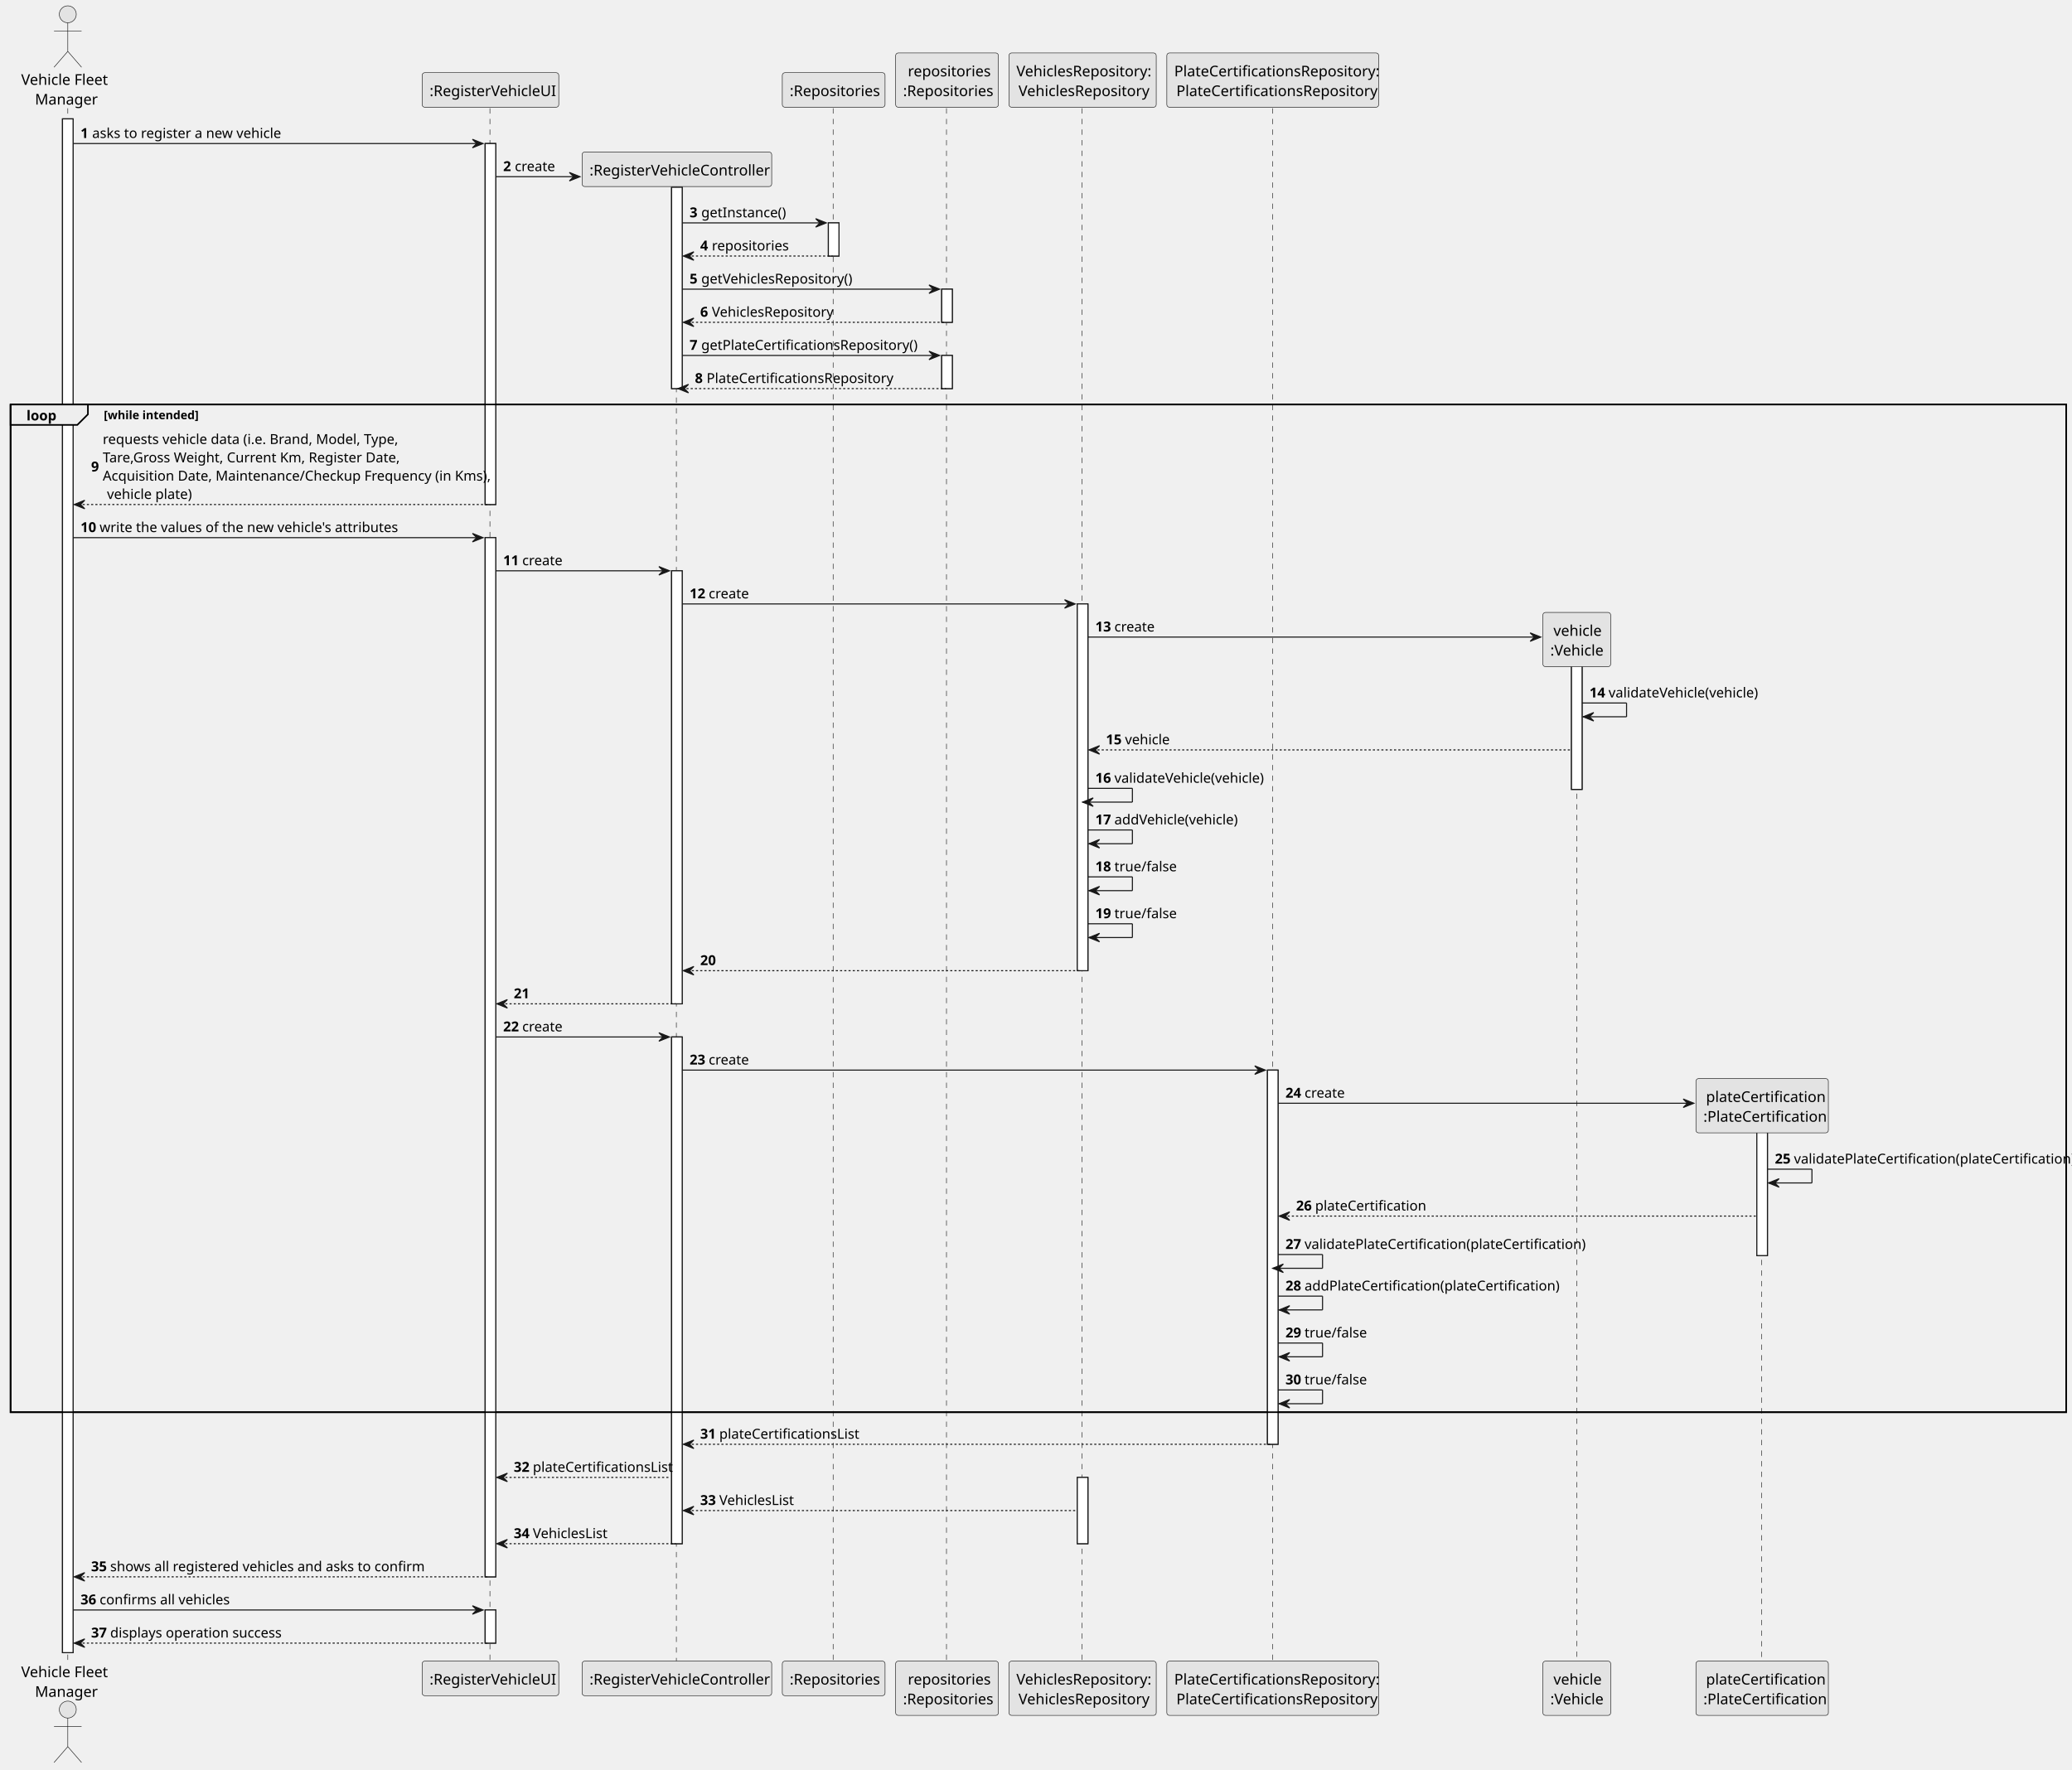
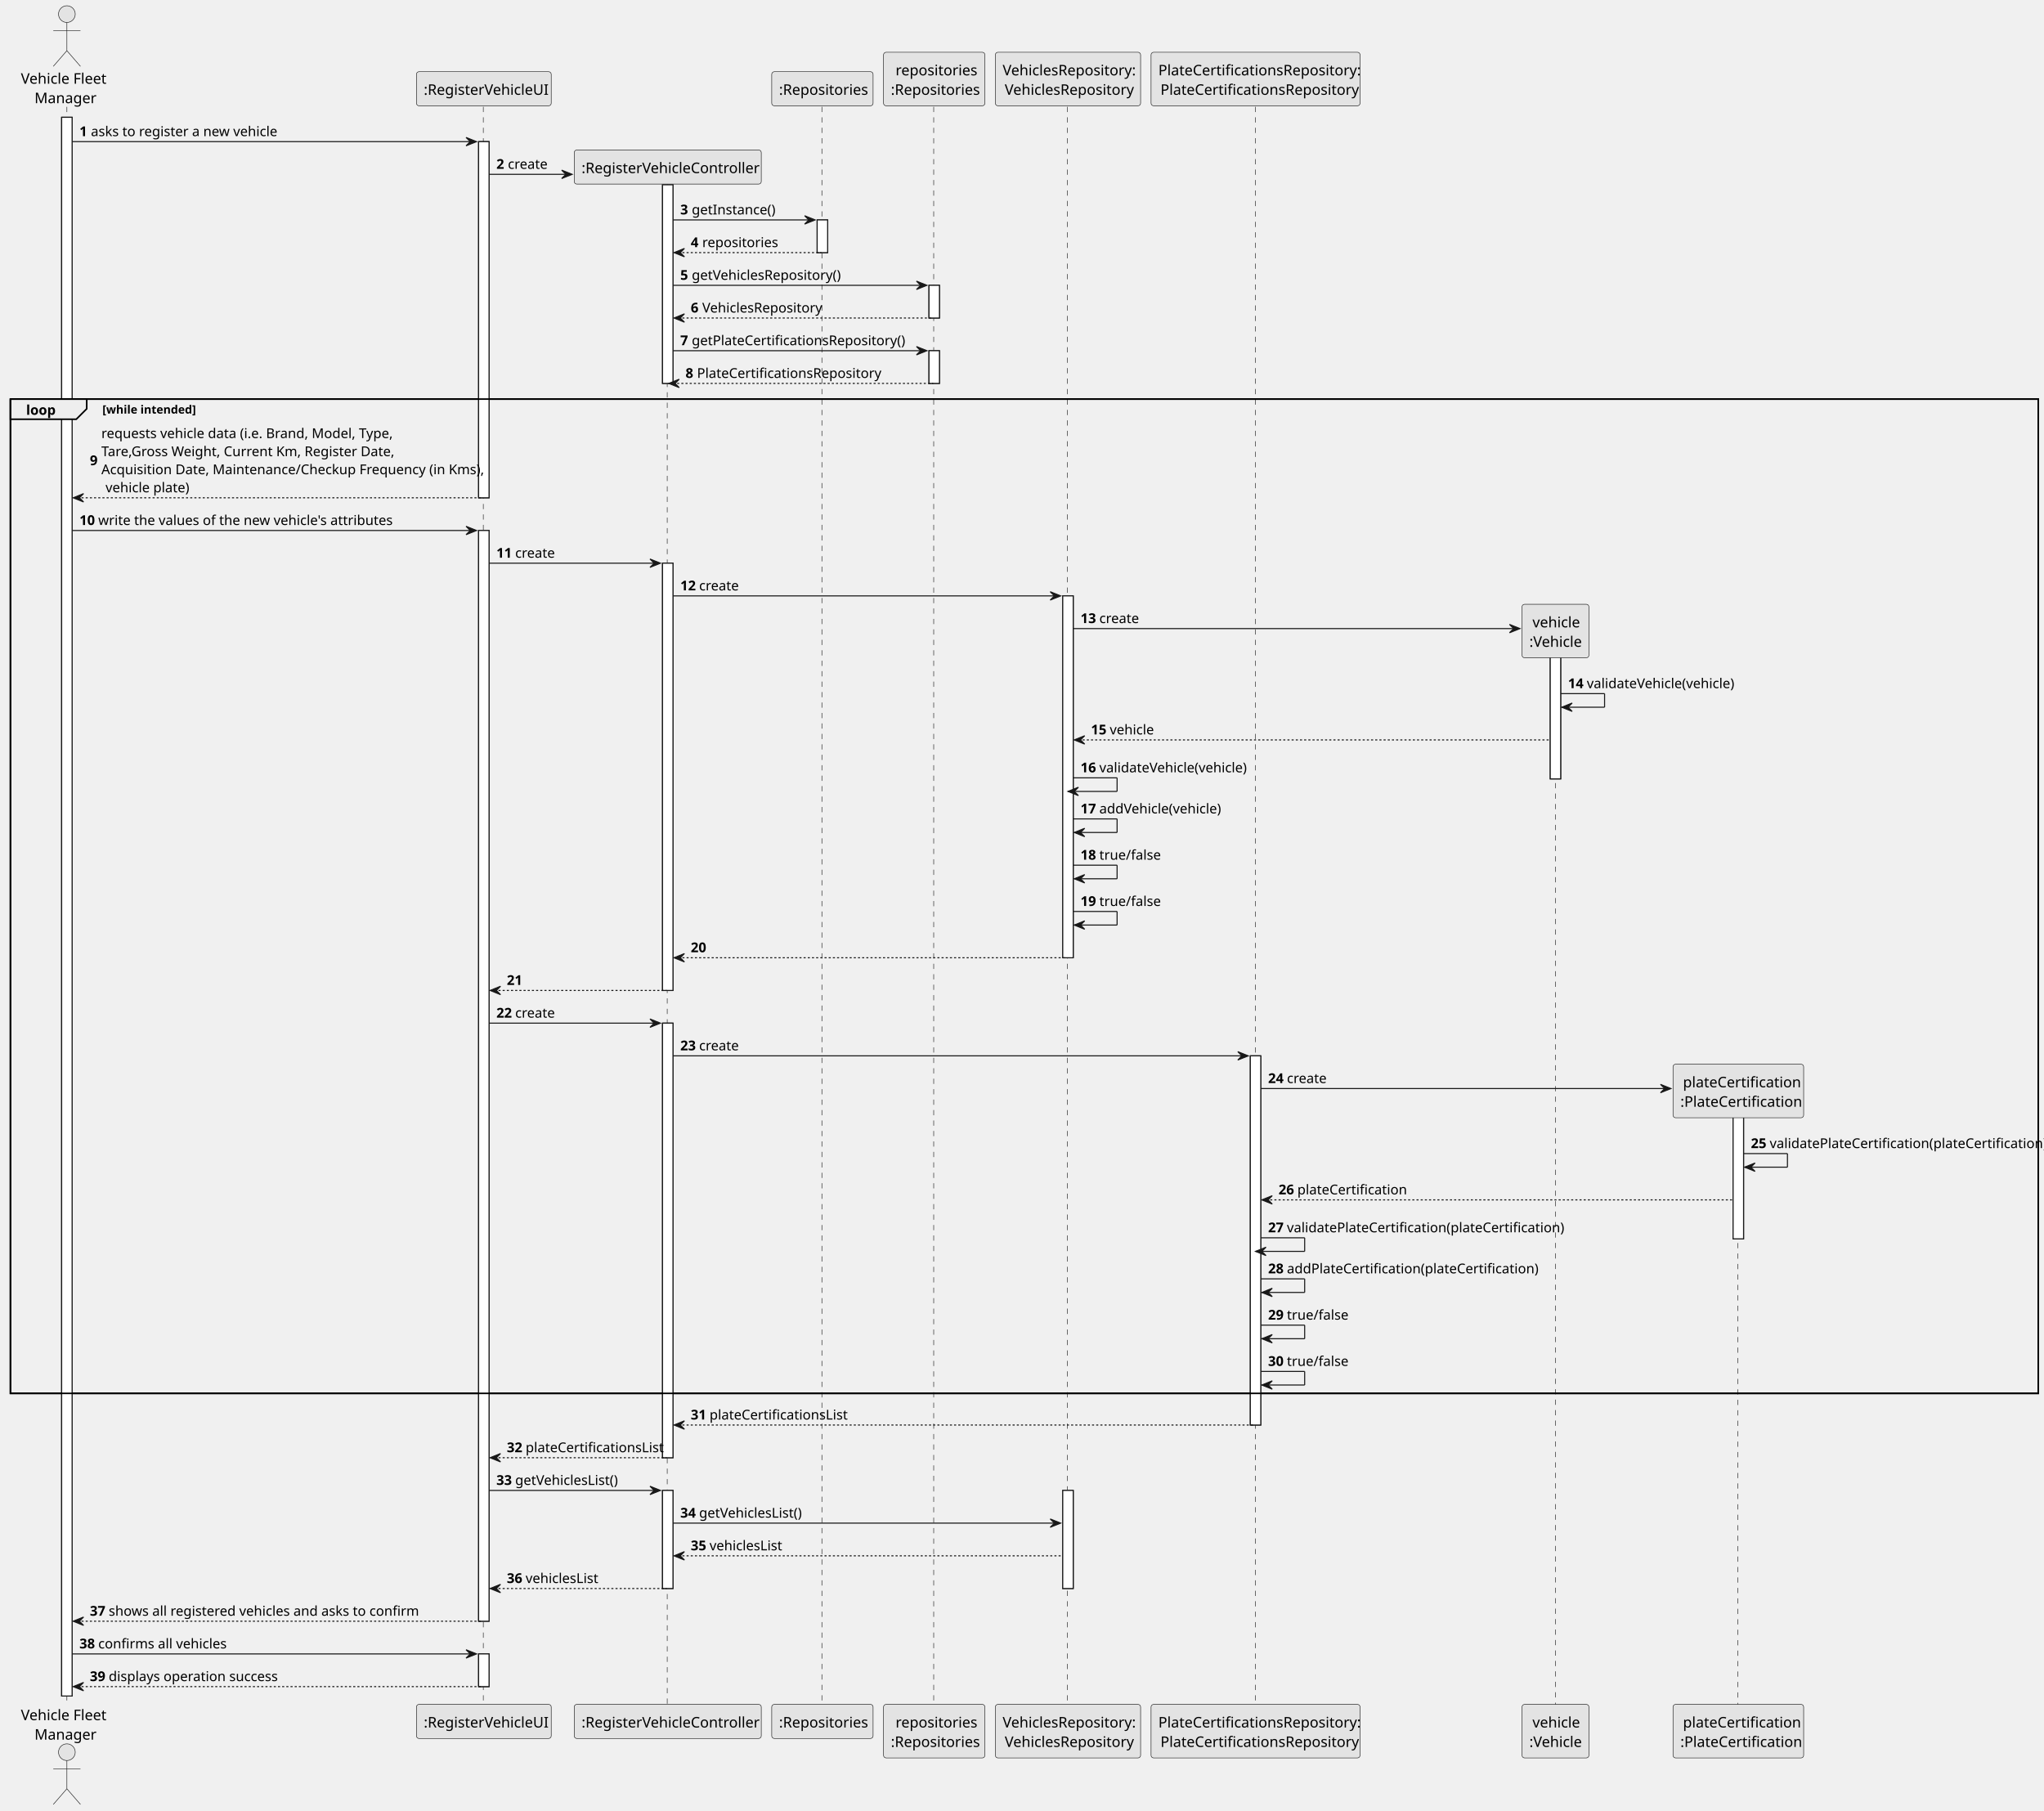
- <svg xmlns="http://www.w3.org/2000/svg" contentStyleType="text/css" height="1671px" preserveAspectRatio="none" style="width:1956px;height:1671px;background:#FFFFFF;" version="1.1" viewBox="0 0 1956 1671" width="1956px" zoomAndPan="magnify">
+ <svg xmlns="http://www.w3.org/2000/svg" contentStyleType="text/css" height="1733px" preserveAspectRatio="none" style="width:1956px;height:1733px;background:#FFFFFF;" version="1.1" viewBox="0 0 1956 1733" width="1956px" zoomAndPan="magnify">
  <defs />
  <g>
-     <rect fill="#FFFFFF" height="1448.164" style="stroke:#181818;stroke-width:1.0;" width="10" x="59" y="112.242" />
+     <rect fill="#FFFFFF" height="1510.746" style="stroke:#181818;stroke-width:1.0;" width="10" x="59" y="112.242" />
    <rect fill="#FFFFFF" height="340.822" style="stroke:#181818;stroke-width:1.0;" width="10" x="458" y="135.533" />
-     <rect fill="#FFFFFF" height="981.178" style="stroke:#181818;stroke-width:1.0;" width="10" x="458" y="507.647" />
-     <rect fill="#FFFFFF" height="31.291" style="stroke:#181818;stroke-width:1.0;" width="10" x="458" y="1520.115" />
+     <rect fill="#FFFFFF" height="1043.76" style="stroke:#181818;stroke-width:1.0;" width="10" x="458" y="507.647" />
+     <rect fill="#FFFFFF" height="31.291" style="stroke:#181818;stroke-width:1.0;" width="10" x="458" y="1582.697" />
    <rect fill="#FFFFFF" height="190.076" style="stroke:#181818;stroke-width:1.0;" width="10" x="634" y="176.824" />
    <rect fill="#FFFFFF" height="408.861" style="stroke:#181818;stroke-width:1.0;" width="10" x="634" y="538.938" />
-     <rect fill="#FFFFFF" height="478.443" style="stroke:#181818;stroke-width:1.0;" width="10" x="634" y="979.09" />
+     <rect fill="#FFFFFF" height="415.861" style="stroke:#181818;stroke-width:1.0;" width="10" x="634" y="979.09" />
+     <rect fill="#FFFFFF" height="93.873" style="stroke:#181818;stroke-width:1.0;" width="10" x="634" y="1426.242" />
    <rect fill="#FFFFFF" height="31.291" style="stroke:#181818;stroke-width:1.0;" width="10" x="782" y="210.445" />
    <rect fill="#FFFFFF" height="31.291" style="stroke:#181818;stroke-width:1.0;" width="10" x="889" y="273.027" />
    <rect fill="#FFFFFF" height="31.291" style="stroke:#181818;stroke-width:1.0;" width="10" x="889" y="335.609" />
    <rect fill="#FFFFFF" height="346.279" style="stroke:#181818;stroke-width:1.0;" width="10" x="1017" y="570.229" />
-     <rect fill="#FFFFFF" height="62.582" style="stroke:#181818;stroke-width:1.0;" width="10" x="1017" y="1394.951" />
+     <rect fill="#FFFFFF" height="93.873" style="stroke:#181818;stroke-width:1.0;" width="10" x="1017" y="1426.242" />
    <rect fill="#FFFFFF" height="353.279" style="stroke:#181818;stroke-width:1.0;" width="10" x="1196.5" y="1010.381" />
    <rect fill="#FFFFFF" height="133.824" style="stroke:#181818;stroke-width:1.0;" width="10" x="1483.5" y="611.519" />
    <rect fill="#FFFFFF" height="133.824" style="stroke:#181818;stroke-width:1.0;" width="10" x="1658.5" y="1051.672" />
    <rect fill="none" height="951.469" style="stroke:#000000;stroke-width:1.5;" width="1940.5" x="10" y="381.9" />
-     <line style="stroke:#181818;stroke-width:0.5;stroke-dasharray:5.0,5.0;" x1="64" x2="64" y1="102.242" y2="1569.406" />
-     <line style="stroke:#181818;stroke-width:0.5;stroke-dasharray:5.0,5.0;" x1="462.5" x2="462.5" y1="102.242" y2="1569.406" />
-     <line style="stroke:#181818;stroke-width:0.5;stroke-dasharray:5.0,5.0;" x1="638.5" x2="638.5" y1="175.344" y2="1569.406" />
-     <line style="stroke:#181818;stroke-width:0.5;stroke-dasharray:5.0,5.0;" x1="786.5" x2="786.5" y1="102.242" y2="1569.406" />
-     <line style="stroke:#181818;stroke-width:0.5;stroke-dasharray:5.0,5.0;" x1="893.5" x2="893.5" y1="102.242" y2="1569.406" />
-     <line style="stroke:#181818;stroke-width:0.5;stroke-dasharray:5.0,5.0;" x1="1021.5" x2="1021.5" y1="102.242" y2="1569.406" />
-     <line style="stroke:#181818;stroke-width:0.5;stroke-dasharray:5.0,5.0;" x1="1201.5" x2="1201.5" y1="102.242" y2="1569.406" />
-     <line style="stroke:#181818;stroke-width:0.5;stroke-dasharray:5.0,5.0;" x1="1488.5" x2="1488.5" y1="619.35" y2="1569.406" />
-     <line style="stroke:#181818;stroke-width:0.5;stroke-dasharray:5.0,5.0;" x1="1663" x2="1663" y1="1059.502" y2="1569.406" />
+     <line style="stroke:#181818;stroke-width:0.5;stroke-dasharray:5.0,5.0;" x1="64" x2="64" y1="102.242" y2="1631.988" />
+     <line style="stroke:#181818;stroke-width:0.5;stroke-dasharray:5.0,5.0;" x1="462.5" x2="462.5" y1="102.242" y2="1631.988" />
+     <line style="stroke:#181818;stroke-width:0.5;stroke-dasharray:5.0,5.0;" x1="638.5" x2="638.5" y1="175.344" y2="1631.988" />
+     <line style="stroke:#181818;stroke-width:0.5;stroke-dasharray:5.0,5.0;" x1="786.5" x2="786.5" y1="102.242" y2="1631.988" />
+     <line style="stroke:#181818;stroke-width:0.5;stroke-dasharray:5.0,5.0;" x1="893.5" x2="893.5" y1="102.242" y2="1631.988" />
+     <line style="stroke:#181818;stroke-width:0.5;stroke-dasharray:5.0,5.0;" x1="1021.5" x2="1021.5" y1="102.242" y2="1631.988" />
+     <line style="stroke:#181818;stroke-width:0.5;stroke-dasharray:5.0,5.0;" x1="1201.5" x2="1201.5" y1="102.242" y2="1631.988" />
+     <line style="stroke:#181818;stroke-width:0.5;stroke-dasharray:5.0,5.0;" x1="1488.5" x2="1488.5" y1="619.35" y2="1631.988" />
+     <line style="stroke:#181818;stroke-width:0.5;stroke-dasharray:5.0,5.0;" x1="1663" x2="1663" y1="1059.502" y2="1631.988" />
    <text fill="#000000" font-family="sans-serif" font-size="14" lengthAdjust="spacing" textLength="82" x="20" y="80.107">Vehicle Fleet</text>
    <text fill="#000000" font-family="sans-serif" font-size="14" lengthAdjust="spacing" textLength="56" x="33" y="98.728">Manager</text>
    <ellipse cx="64" cy="13.5" fill="#E3E3E3" rx="8" ry="8" style="stroke:#181818;stroke-width:0.5;" />
    <path d="M64,21.5 L64,48.5 M51,29.5 L77,29.5 M64,48.5 L51,63.5 M64,48.5 L77,63.5 " fill="none" style="stroke:#181818;stroke-width:0.5;" />
-     <text fill="#000000" font-family="sans-serif" font-size="14" lengthAdjust="spacing" textLength="82" x="20" y="1583.514">Vehicle Fleet</text>
-     <text fill="#000000" font-family="sans-serif" font-size="14" lengthAdjust="spacing" textLength="56" x="33" y="1602.135">Manager</text>
-     <ellipse cx="64" cy="1614.148" fill="#E3E3E3" rx="8" ry="8" style="stroke:#181818;stroke-width:0.5;" />
-     <path d="M64,1622.148 L64,1649.148 M51,1630.148 L77,1630.148 M64,1649.148 L51,1664.148 M64,1649.148 L77,1664.148 " fill="none" style="stroke:#181818;stroke-width:0.5;" />
+     <text fill="#000000" font-family="sans-serif" font-size="14" lengthAdjust="spacing" textLength="82" x="20" y="1646.096">Vehicle Fleet</text>
+     <text fill="#000000" font-family="sans-serif" font-size="14" lengthAdjust="spacing" textLength="56" x="33" y="1664.717">Manager</text>
+     <ellipse cx="64" cy="1676.73" fill="#E3E3E3" rx="8" ry="8" style="stroke:#181818;stroke-width:0.5;" />
+     <path d="M64,1684.73 L64,1711.73 M51,1692.73 L77,1692.73 M64,1711.73 L51,1726.73 M64,1711.73 L77,1726.73 " fill="none" style="stroke:#181818;stroke-width:0.5;" />
    <rect fill="#E3E3E3" height="32.621" rx="2.5" ry="2.5" style="stroke:#181818;stroke-width:0.5;" width="129" x="398.5" y="68.621" />
    <text fill="#000000" font-family="sans-serif" font-size="14" lengthAdjust="spacing" textLength="115" x="405.5" y="90.728">:RegisterVehicleUI</text>
-     <rect fill="#E3E3E3" height="32.621" rx="2.5" ry="2.5" style="stroke:#181818;stroke-width:0.5;" width="129" x="398.5" y="1568.406" />
-     <text fill="#000000" font-family="sans-serif" font-size="14" lengthAdjust="spacing" textLength="115" x="405.5" y="1590.514">:RegisterVehicleUI</text>
-     <rect fill="#E3E3E3" height="32.621" rx="2.5" ry="2.5" style="stroke:#181818;stroke-width:0.5;" width="179" x="549.5" y="1568.406" />
-     <text fill="#000000" font-family="sans-serif" font-size="14" lengthAdjust="spacing" textLength="165" x="556.5" y="1590.514">:RegisterVehicleController</text>
+     <rect fill="#E3E3E3" height="32.621" rx="2.5" ry="2.5" style="stroke:#181818;stroke-width:0.5;" width="129" x="398.5" y="1630.988" />
+     <text fill="#000000" font-family="sans-serif" font-size="14" lengthAdjust="spacing" textLength="115" x="405.5" y="1653.096">:RegisterVehicleUI</text>
+     <rect fill="#E3E3E3" height="32.621" rx="2.5" ry="2.5" style="stroke:#181818;stroke-width:0.5;" width="179" x="549.5" y="1630.988" />
+     <text fill="#000000" font-family="sans-serif" font-size="14" lengthAdjust="spacing" textLength="165" x="556.5" y="1653.096">:RegisterVehicleController</text>
    <rect fill="#E3E3E3" height="32.621" rx="2.5" ry="2.5" style="stroke:#181818;stroke-width:0.5;" width="97" x="738.5" y="68.621" />
    <text fill="#000000" font-family="sans-serif" font-size="14" lengthAdjust="spacing" textLength="83" x="745.5" y="90.728">:Repositories</text>
-     <rect fill="#E3E3E3" height="32.621" rx="2.5" ry="2.5" style="stroke:#181818;stroke-width:0.5;" width="97" x="738.5" y="1568.406" />
-     <text fill="#000000" font-family="sans-serif" font-size="14" lengthAdjust="spacing" textLength="83" x="745.5" y="1590.514">:Repositories</text>
+     <rect fill="#E3E3E3" height="32.621" rx="2.5" ry="2.5" style="stroke:#181818;stroke-width:0.5;" width="97" x="738.5" y="1630.988" />
+     <text fill="#000000" font-family="sans-serif" font-size="14" lengthAdjust="spacing" textLength="83" x="745.5" y="1653.096">:Repositories</text>
    <rect fill="#E3E3E3" height="51.242" rx="2.5" ry="2.5" style="stroke:#181818;stroke-width:0.5;" width="97" x="845.5" y="50" />
    <text fill="#000000" font-family="sans-serif" font-size="14" lengthAdjust="spacing" textLength="74" x="857" y="72.107">repositories</text>
    <text fill="#000000" font-family="sans-serif" font-size="14" lengthAdjust="spacing" textLength="83" x="852.5" y="90.728">:Repositories</text>
-     <rect fill="#E3E3E3" height="51.242" rx="2.5" ry="2.5" style="stroke:#181818;stroke-width:0.5;" width="97" x="845.5" y="1568.406" />
-     <text fill="#000000" font-family="sans-serif" font-size="14" lengthAdjust="spacing" textLength="74" x="857" y="1590.514">repositories</text>
-     <text fill="#000000" font-family="sans-serif" font-size="14" lengthAdjust="spacing" textLength="83" x="852.5" y="1609.135">:Repositories</text>
+     <rect fill="#E3E3E3" height="51.242" rx="2.5" ry="2.5" style="stroke:#181818;stroke-width:0.5;" width="97" x="845.5" y="1630.988" />
+     <text fill="#000000" font-family="sans-serif" font-size="14" lengthAdjust="spacing" textLength="74" x="857" y="1653.096">repositories</text>
+     <text fill="#000000" font-family="sans-serif" font-size="14" lengthAdjust="spacing" textLength="83" x="852.5" y="1671.717">:Repositories</text>
    <rect fill="#E3E3E3" height="51.242" rx="2.5" ry="2.5" style="stroke:#181818;stroke-width:0.5;" width="139" x="952.5" y="50" />
    <text fill="#000000" font-family="sans-serif" font-size="14" lengthAdjust="spacing" textLength="125" x="959.5" y="72.107">VehiclesRepository:</text>
    <text fill="#000000" font-family="sans-serif" font-size="14" lengthAdjust="spacing" textLength="121" x="961.5" y="90.728">VehiclesRepository</text>
-     <rect fill="#E3E3E3" height="51.242" rx="2.5" ry="2.5" style="stroke:#181818;stroke-width:0.5;" width="139" x="952.5" y="1568.406" />
-     <text fill="#000000" font-family="sans-serif" font-size="14" lengthAdjust="spacing" textLength="125" x="959.5" y="1590.514">VehiclesRepository:</text>
-     <text fill="#000000" font-family="sans-serif" font-size="14" lengthAdjust="spacing" textLength="121" x="961.5" y="1609.135">VehiclesRepository</text>
+     <rect fill="#E3E3E3" height="51.242" rx="2.5" ry="2.5" style="stroke:#181818;stroke-width:0.5;" width="139" x="952.5" y="1630.988" />
+     <text fill="#000000" font-family="sans-serif" font-size="14" lengthAdjust="spacing" textLength="125" x="959.5" y="1653.096">VehiclesRepository:</text>
+     <text fill="#000000" font-family="sans-serif" font-size="14" lengthAdjust="spacing" textLength="121" x="961.5" y="1671.717">VehiclesRepository</text>
    <rect fill="#E3E3E3" height="51.242" rx="2.5" ry="2.5" style="stroke:#181818;stroke-width:0.5;" width="200" x="1101.5" y="50" />
    <text fill="#000000" font-family="sans-serif" font-size="14" lengthAdjust="spacing" textLength="186" x="1108.5" y="72.107">PlateCertificationsRepository:</text>
    <text fill="#000000" font-family="sans-serif" font-size="14" lengthAdjust="spacing" textLength="182" x="1110.5" y="90.728">PlateCertificationsRepository</text>
-     <rect fill="#E3E3E3" height="51.242" rx="2.5" ry="2.5" style="stroke:#181818;stroke-width:0.5;" width="200" x="1101.5" y="1568.406" />
-     <text fill="#000000" font-family="sans-serif" font-size="14" lengthAdjust="spacing" textLength="186" x="1108.5" y="1590.514">PlateCertificationsRepository:</text>
-     <text fill="#000000" font-family="sans-serif" font-size="14" lengthAdjust="spacing" textLength="182" x="1110.5" y="1609.135">PlateCertificationsRepository</text>
-     <rect fill="#E3E3E3" height="51.242" rx="2.5" ry="2.5" style="stroke:#181818;stroke-width:0.5;" width="64" x="1456.5" y="1568.406" />
-     <text fill="#000000" font-family="sans-serif" font-size="14" lengthAdjust="spacing" textLength="44" x="1466.5" y="1590.514">vehicle</text>
-     <text fill="#000000" font-family="sans-serif" font-size="14" lengthAdjust="spacing" textLength="50" x="1463.5" y="1609.135">:Vehicle</text>
-     <rect fill="#E3E3E3" height="51.242" rx="2.5" ry="2.5" style="stroke:#181818;stroke-width:0.5;" width="125" x="1601" y="1568.406" />
-     <text fill="#000000" font-family="sans-serif" font-size="14" lengthAdjust="spacing" textLength="106" x="1610.5" y="1590.514">plateCertification</text>
-     <text fill="#000000" font-family="sans-serif" font-size="14" lengthAdjust="spacing" textLength="111" x="1608" y="1609.135">:PlateCertification</text>
-     <rect fill="#FFFFFF" height="1448.164" style="stroke:#181818;stroke-width:1.0;" width="10" x="59" y="112.242" />
+     <rect fill="#E3E3E3" height="51.242" rx="2.5" ry="2.5" style="stroke:#181818;stroke-width:0.5;" width="200" x="1101.5" y="1630.988" />
+     <text fill="#000000" font-family="sans-serif" font-size="14" lengthAdjust="spacing" textLength="186" x="1108.5" y="1653.096">PlateCertificationsRepository:</text>
+     <text fill="#000000" font-family="sans-serif" font-size="14" lengthAdjust="spacing" textLength="182" x="1110.5" y="1671.717">PlateCertificationsRepository</text>
+     <rect fill="#E3E3E3" height="51.242" rx="2.5" ry="2.5" style="stroke:#181818;stroke-width:0.5;" width="64" x="1456.5" y="1630.988" />
+     <text fill="#000000" font-family="sans-serif" font-size="14" lengthAdjust="spacing" textLength="44" x="1466.5" y="1653.096">vehicle</text>
+     <text fill="#000000" font-family="sans-serif" font-size="14" lengthAdjust="spacing" textLength="50" x="1463.5" y="1671.717">:Vehicle</text>
+     <rect fill="#E3E3E3" height="51.242" rx="2.5" ry="2.5" style="stroke:#181818;stroke-width:0.5;" width="125" x="1601" y="1630.988" />
+     <text fill="#000000" font-family="sans-serif" font-size="14" lengthAdjust="spacing" textLength="106" x="1610.5" y="1653.096">plateCertification</text>
+     <text fill="#000000" font-family="sans-serif" font-size="14" lengthAdjust="spacing" textLength="111" x="1608" y="1671.717">:PlateCertification</text>
+     <rect fill="#FFFFFF" height="1510.746" style="stroke:#181818;stroke-width:1.0;" width="10" x="59" y="112.242" />
    <rect fill="#FFFFFF" height="340.822" style="stroke:#181818;stroke-width:1.0;" width="10" x="458" y="135.533" />
-     <rect fill="#FFFFFF" height="981.178" style="stroke:#181818;stroke-width:1.0;" width="10" x="458" y="507.647" />
-     <rect fill="#FFFFFF" height="31.291" style="stroke:#181818;stroke-width:1.0;" width="10" x="458" y="1520.115" />
+     <rect fill="#FFFFFF" height="1043.76" style="stroke:#181818;stroke-width:1.0;" width="10" x="458" y="507.647" />
+     <rect fill="#FFFFFF" height="31.291" style="stroke:#181818;stroke-width:1.0;" width="10" x="458" y="1582.697" />
    <rect fill="#FFFFFF" height="190.076" style="stroke:#181818;stroke-width:1.0;" width="10" x="634" y="176.824" />
    <rect fill="#FFFFFF" height="408.861" style="stroke:#181818;stroke-width:1.0;" width="10" x="634" y="538.938" />
-     <rect fill="#FFFFFF" height="478.443" style="stroke:#181818;stroke-width:1.0;" width="10" x="634" y="979.09" />
+     <rect fill="#FFFFFF" height="415.861" style="stroke:#181818;stroke-width:1.0;" width="10" x="634" y="979.09" />
+     <rect fill="#FFFFFF" height="93.873" style="stroke:#181818;stroke-width:1.0;" width="10" x="634" y="1426.242" />
    <rect fill="#FFFFFF" height="31.291" style="stroke:#181818;stroke-width:1.0;" width="10" x="782" y="210.445" />
    <rect fill="#FFFFFF" height="31.291" style="stroke:#181818;stroke-width:1.0;" width="10" x="889" y="273.027" />
    <rect fill="#FFFFFF" height="31.291" style="stroke:#181818;stroke-width:1.0;" width="10" x="889" y="335.609" />
    <rect fill="#FFFFFF" height="346.279" style="stroke:#181818;stroke-width:1.0;" width="10" x="1017" y="570.229" />
-     <rect fill="#FFFFFF" height="62.582" style="stroke:#181818;stroke-width:1.0;" width="10" x="1017" y="1394.951" />
+     <rect fill="#FFFFFF" height="93.873" style="stroke:#181818;stroke-width:1.0;" width="10" x="1017" y="1426.242" />
    <rect fill="#FFFFFF" height="353.279" style="stroke:#181818;stroke-width:1.0;" width="10" x="1196.5" y="1010.381" />
    <rect fill="#FFFFFF" height="133.824" style="stroke:#181818;stroke-width:1.0;" width="10" x="1483.5" y="611.519" />
    <rect fill="#FFFFFF" height="133.824" style="stroke:#181818;stroke-width:1.0;" width="10" x="1658.5" y="1051.672" />
    <polygon fill="#181818" points="446,131.533,456,135.533,446,139.533,450,135.533" style="stroke:#181818;stroke-width:1.0;" />
    <line style="stroke:#181818;stroke-width:1.0;" x1="69" x2="452" y1="135.533" y2="135.533" />
    <text fill="#000000" font-family="sans-serif" font-size="13" font-weight="bold" lengthAdjust="spacing" textLength="7" x="76" y="130.27">1</text>
    <text fill="#000000" font-family="sans-serif" font-size="13" lengthAdjust="spacing" textLength="171" x="87" y="130.27">asks to register a new vehicle</text>
    <polygon fill="#181818" points="537.5,162.824,547.5,166.824,537.5,170.824,541.5,166.824" style="stroke:#181818;stroke-width:1.0;" />
    <line style="stroke:#181818;stroke-width:1.0;" x1="468" x2="543.5" y1="166.824" y2="166.824" />
    <text fill="#000000" font-family="sans-serif" font-size="13" font-weight="bold" lengthAdjust="spacing" textLength="7" x="475" y="161.561">2</text>
    <text fill="#000000" font-family="sans-serif" font-size="13" lengthAdjust="spacing" textLength="36" x="486" y="161.561">create</text>
    <rect fill="#E3E3E3" height="32.621" rx="2.5" ry="2.5" style="stroke:#181818;stroke-width:0.5;" width="179" x="549.5" y="143.533" />
    <text fill="#000000" font-family="sans-serif" font-size="14" lengthAdjust="spacing" textLength="165" x="556.5" y="165.641">:RegisterVehicleController</text>
    <polygon fill="#181818" points="770,206.445,780,210.445,770,214.445,774,210.445" style="stroke:#181818;stroke-width:1.0;" />
    <line style="stroke:#181818;stroke-width:1.0;" x1="644" x2="776" y1="210.445" y2="210.445" />
    <text fill="#000000" font-family="sans-serif" font-size="13" font-weight="bold" lengthAdjust="spacing" textLength="7" x="651" y="205.183">3</text>
    <text fill="#000000" font-family="sans-serif" font-size="13" lengthAdjust="spacing" textLength="75" x="662" y="205.183">getInstance()</text>
    <polygon fill="#181818" points="655,237.736,645,241.736,655,245.736,651,241.736" style="stroke:#181818;stroke-width:1.0;" />
    <line style="stroke:#181818;stroke-width:1.0;stroke-dasharray:2.0,2.0;" x1="649" x2="786" y1="241.736" y2="241.736" />
    <text fill="#000000" font-family="sans-serif" font-size="13" font-weight="bold" lengthAdjust="spacing" textLength="7" x="661" y="236.474">4</text>
    <text fill="#000000" font-family="sans-serif" font-size="13" lengthAdjust="spacing" textLength="67" x="672" y="236.474">repositories</text>
    <polygon fill="#181818" points="877,269.027,887,273.027,877,277.027,881,273.027" style="stroke:#181818;stroke-width:1.0;" />
    <line style="stroke:#181818;stroke-width:1.0;" x1="644" x2="883" y1="273.027" y2="273.027" />
    <text fill="#000000" font-family="sans-serif" font-size="13" font-weight="bold" lengthAdjust="spacing" textLength="7" x="651" y="267.765">5</text>
    <text fill="#000000" font-family="sans-serif" font-size="13" lengthAdjust="spacing" textLength="138" x="662" y="267.765">getVehiclesRepository()</text>
    <polygon fill="#181818" points="655,300.318,645,304.318,655,308.318,651,304.318" style="stroke:#181818;stroke-width:1.0;" />
    <line style="stroke:#181818;stroke-width:1.0;stroke-dasharray:2.0,2.0;" x1="649" x2="893" y1="304.318" y2="304.318" />
    <text fill="#000000" font-family="sans-serif" font-size="13" font-weight="bold" lengthAdjust="spacing" textLength="7" x="661" y="299.056">6</text>
    <text fill="#000000" font-family="sans-serif" font-size="13" lengthAdjust="spacing" textLength="112" x="672" y="299.056">VehiclesRepository</text>
    <polygon fill="#181818" points="877,331.609,887,335.609,877,339.609,881,335.609" style="stroke:#181818;stroke-width:1.0;" />
    <line style="stroke:#181818;stroke-width:1.0;" x1="644" x2="883" y1="335.609" y2="335.609" />
    <text fill="#000000" font-family="sans-serif" font-size="13" font-weight="bold" lengthAdjust="spacing" textLength="7" x="651" y="330.347">7</text>
    <text fill="#000000" font-family="sans-serif" font-size="13" lengthAdjust="spacing" textLength="193" x="662" y="330.347">getPlateCertificationsRepository()</text>
    <polygon fill="#181818" points="650,362.9,640,366.9,650,370.9,646,366.9" style="stroke:#181818;stroke-width:1.0;" />
    <line style="stroke:#181818;stroke-width:1.0;stroke-dasharray:2.0,2.0;" x1="644" x2="893" y1="366.9" y2="366.9" />
    <text fill="#000000" font-family="sans-serif" font-size="13" font-weight="bold" lengthAdjust="spacing" textLength="7" x="656" y="361.638">8</text>
    <text fill="#000000" font-family="sans-serif" font-size="13" lengthAdjust="spacing" textLength="167" x="667" y="361.638">PlateCertificationsRepository</text>
    <path d="M10,381.9 L83,381.9 L83,391.191 L73,401.191 L10,401.191 L10,381.9 " fill="#EEEEEE" style="stroke:#000000;stroke-width:1.5;" />
    <rect fill="none" height="951.469" style="stroke:#000000;stroke-width:1.5;" width="1940.5" x="10" y="381.9" />
    <text fill="#000000" font-family="sans-serif" font-size="13" font-weight="bold" lengthAdjust="spacing" textLength="28" x="25" y="396.929">loop</text>
    <text fill="#000000" font-family="sans-serif" font-size="11" font-weight="bold" lengthAdjust="spacing" textLength="90" x="98" y="395.771">[while intended]</text>
    <polygon fill="#181818" points="80,472.356,70,476.356,80,480.356,76,476.356" style="stroke:#181818;stroke-width:1.0;" />
    <line style="stroke:#181818;stroke-width:1.0;stroke-dasharray:2.0,2.0;" x1="74" x2="462" y1="476.356" y2="476.356" />
    <text fill="#000000" font-family="sans-serif" font-size="13" font-weight="bold" lengthAdjust="spacing" textLength="7" x="86" y="445.156">9</text>
    <text fill="#000000" font-family="sans-serif" font-size="13" lengthAdjust="spacing" textLength="269" x="97" y="419.22">requests vehicle data (i.e. Brand, Model, Type,</text>
    <text fill="#000000" font-family="sans-serif" font-size="13" lengthAdjust="spacing" textLength="274" x="97" y="436.511">Tare,Gross Weight, Current Km, Register Date,</text>
    <text fill="#000000" font-family="sans-serif" font-size="13" lengthAdjust="spacing" textLength="354" x="97" y="453.802">Acquisition Date, Maintenance/Checkup Frequency (in Kms),</text>
    <text fill="#000000" font-family="sans-serif" font-size="13" lengthAdjust="spacing" textLength="75" x="101" y="471.093">vehicle plate)</text>
    <polygon fill="#181818" points="446,503.647,456,507.647,446,511.647,450,507.647" style="stroke:#181818;stroke-width:1.0;" />
    <line style="stroke:#181818;stroke-width:1.0;" x1="69" x2="452" y1="507.647" y2="507.647" />
    <text fill="#000000" font-family="sans-serif" font-size="13" font-weight="bold" lengthAdjust="spacing" textLength="14" x="76" y="502.384">10</text>
    <text fill="#000000" font-family="sans-serif" font-size="13" lengthAdjust="spacing" textLength="262" x="94" y="502.384">write the values of the new vehicle's attributes</text>
    <polygon fill="#181818" points="622,534.938,632,538.938,622,542.938,626,538.938" style="stroke:#181818;stroke-width:1.0;" />
    <line style="stroke:#181818;stroke-width:1.0;" x1="468" x2="628" y1="538.938" y2="538.938" />
    <text fill="#000000" font-family="sans-serif" font-size="13" font-weight="bold" lengthAdjust="spacing" textLength="14" x="475" y="533.675">11</text>
    <text fill="#000000" font-family="sans-serif" font-size="13" lengthAdjust="spacing" textLength="36" x="493" y="533.675">create</text>
    <polygon fill="#181818" points="1005,566.229,1015,570.229,1005,574.229,1009,570.229" style="stroke:#181818;stroke-width:1.0;" />
    <line style="stroke:#181818;stroke-width:1.0;" x1="644" x2="1011" y1="570.229" y2="570.229" />
    <text fill="#000000" font-family="sans-serif" font-size="13" font-weight="bold" lengthAdjust="spacing" textLength="14" x="651" y="564.966">12</text>
    <text fill="#000000" font-family="sans-serif" font-size="13" lengthAdjust="spacing" textLength="36" x="669" y="564.966">create</text>
    <polygon fill="#181818" points="1444.5,597.519,1454.5,601.519,1444.5,605.519,1448.5,601.519" style="stroke:#181818;stroke-width:1.0;" />
    <line style="stroke:#181818;stroke-width:1.0;" x1="1027" x2="1450.5" y1="601.519" y2="601.519" />
    <text fill="#000000" font-family="sans-serif" font-size="13" font-weight="bold" lengthAdjust="spacing" textLength="14" x="1034" y="596.257">13</text>
    <text fill="#000000" font-family="sans-serif" font-size="13" lengthAdjust="spacing" textLength="36" x="1052" y="596.257">create</text>
    <rect fill="#E3E3E3" height="51.242" rx="2.5" ry="2.5" style="stroke:#181818;stroke-width:0.5;" width="64" x="1456.5" y="578.229" />
    <text fill="#000000" font-family="sans-serif" font-size="14" lengthAdjust="spacing" textLength="44" x="1466.5" y="600.336">vehicle</text>
    <text fill="#000000" font-family="sans-serif" font-size="14" lengthAdjust="spacing" textLength="50" x="1463.5" y="618.957">:Vehicle</text>
    <line style="stroke:#181818;stroke-width:1.0;" x1="1493.5" x2="1535.5" y1="663.762" y2="663.762" />
    <line style="stroke:#181818;stroke-width:1.0;" x1="1535.5" x2="1535.5" y1="663.762" y2="676.762" />
    <line style="stroke:#181818;stroke-width:1.0;" x1="1494.5" x2="1535.5" y1="676.762" y2="676.762" />
    <polygon fill="#181818" points="1504.5,672.762,1494.5,676.762,1504.5,680.762,1500.5,676.762" style="stroke:#181818;stroke-width:1.0;" />
    <text fill="#000000" font-family="sans-serif" font-size="13" font-weight="bold" lengthAdjust="spacing" textLength="14" x="1500.5" y="658.499">14</text>
    <text fill="#000000" font-family="sans-serif" font-size="13" lengthAdjust="spacing" textLength="133" x="1518.5" y="658.499">validateVehicle(vehicle)</text>
    <polygon fill="#181818" points="1038,704.053,1028,708.053,1038,712.053,1034,708.053" style="stroke:#181818;stroke-width:1.0;" />
    <line style="stroke:#181818;stroke-width:1.0;stroke-dasharray:2.0,2.0;" x1="1032" x2="1482.5" y1="708.053" y2="708.053" />
    <text fill="#000000" font-family="sans-serif" font-size="13" font-weight="bold" lengthAdjust="spacing" textLength="14" x="1044" y="702.79">15</text>
    <text fill="#000000" font-family="sans-serif" font-size="13" lengthAdjust="spacing" textLength="39" x="1062" y="702.79">vehicle</text>
    <line style="stroke:#181818;stroke-width:1.0;" x1="1027" x2="1069" y1="744.344" y2="744.344" />
    <line style="stroke:#181818;stroke-width:1.0;" x1="1069" x2="1069" y1="744.344" y2="757.344" />
    <line style="stroke:#181818;stroke-width:1.0;" x1="1022" x2="1069" y1="757.344" y2="757.344" />
    <polygon fill="#181818" points="1032,753.344,1022,757.344,1032,761.344,1028,757.344" style="stroke:#181818;stroke-width:1.0;" />
    <text fill="#000000" font-family="sans-serif" font-size="13" font-weight="bold" lengthAdjust="spacing" textLength="14" x="1034" y="739.081">16</text>
    <text fill="#000000" font-family="sans-serif" font-size="13" lengthAdjust="spacing" textLength="133" x="1052" y="739.081">validateVehicle(vehicle)</text>
    <line style="stroke:#181818;stroke-width:1.0;" x1="1027" x2="1069" y1="783.635" y2="783.635" />
    <line style="stroke:#181818;stroke-width:1.0;" x1="1069" x2="1069" y1="783.635" y2="796.635" />
    <line style="stroke:#181818;stroke-width:1.0;" x1="1028" x2="1069" y1="796.635" y2="796.635" />
    <polygon fill="#181818" points="1038,792.635,1028,796.635,1038,800.635,1034,796.635" style="stroke:#181818;stroke-width:1.0;" />
    <text fill="#000000" font-family="sans-serif" font-size="13" font-weight="bold" lengthAdjust="spacing" textLength="14" x="1034" y="778.372">17</text>
    <text fill="#000000" font-family="sans-serif" font-size="13" lengthAdjust="spacing" textLength="111" x="1052" y="778.372">addVehicle(vehicle)</text>
    <line style="stroke:#181818;stroke-width:1.0;" x1="1027" x2="1069" y1="827.926" y2="827.926" />
    <line style="stroke:#181818;stroke-width:1.0;" x1="1069" x2="1069" y1="827.926" y2="840.926" />
    <line style="stroke:#181818;stroke-width:1.0;" x1="1028" x2="1069" y1="840.926" y2="840.926" />
    <polygon fill="#181818" points="1038,836.926,1028,840.926,1038,844.926,1034,840.926" style="stroke:#181818;stroke-width:1.0;" />
    <text fill="#000000" font-family="sans-serif" font-size="13" font-weight="bold" lengthAdjust="spacing" textLength="14" x="1034" y="822.663">18</text>
    <text fill="#000000" font-family="sans-serif" font-size="13" lengthAdjust="spacing" textLength="53" x="1052" y="822.663">true/false</text>
    <line style="stroke:#181818;stroke-width:1.0;" x1="1027" x2="1069" y1="872.217" y2="872.217" />
    <line style="stroke:#181818;stroke-width:1.0;" x1="1069" x2="1069" y1="872.217" y2="885.217" />
    <line style="stroke:#181818;stroke-width:1.0;" x1="1028" x2="1069" y1="885.217" y2="885.217" />
    <polygon fill="#181818" points="1038,881.217,1028,885.217,1038,889.217,1034,885.217" style="stroke:#181818;stroke-width:1.0;" />
    <text fill="#000000" font-family="sans-serif" font-size="13" font-weight="bold" lengthAdjust="spacing" textLength="14" x="1034" y="866.954">19</text>
    <text fill="#000000" font-family="sans-serif" font-size="13" lengthAdjust="spacing" textLength="53" x="1052" y="866.954">true/false</text>
    <polygon fill="#181818" points="655,912.508,645,916.508,655,920.508,651,916.508" style="stroke:#181818;stroke-width:1.0;" />
    <line style="stroke:#181818;stroke-width:1.0;stroke-dasharray:2.0,2.0;" x1="649" x2="1021" y1="916.508" y2="916.508" />
    <text fill="#000000" font-family="sans-serif" font-size="13" font-weight="bold" lengthAdjust="spacing" textLength="14" x="661" y="911.245">20</text>
    <text fill="#000000" font-family="sans-serif" font-size="13" lengthAdjust="spacing" textLength="4" x="679" y="911.245"> </text>
    <polygon fill="#181818" points="479,943.799,469,947.799,479,951.799,475,947.799" style="stroke:#181818;stroke-width:1.0;" />
    <line style="stroke:#181818;stroke-width:1.0;stroke-dasharray:2.0,2.0;" x1="473" x2="638" y1="947.799" y2="947.799" />
    <text fill="#000000" font-family="sans-serif" font-size="13" font-weight="bold" lengthAdjust="spacing" textLength="14" x="485" y="942.536">21</text>
    <text fill="#000000" font-family="sans-serif" font-size="13" lengthAdjust="spacing" textLength="4" x="503" y="942.536"> </text>
    <polygon fill="#181818" points="622,975.09,632,979.09,622,983.09,626,979.09" style="stroke:#181818;stroke-width:1.0;" />
    <line style="stroke:#181818;stroke-width:1.0;" x1="468" x2="628" y1="979.09" y2="979.09" />
    <text fill="#000000" font-family="sans-serif" font-size="13" font-weight="bold" lengthAdjust="spacing" textLength="14" x="475" y="973.827">22</text>
    <text fill="#000000" font-family="sans-serif" font-size="13" lengthAdjust="spacing" textLength="36" x="493" y="973.827">create</text>
    <polygon fill="#181818" points="1184.5,1006.381,1194.5,1010.381,1184.5,1014.381,1188.5,1010.381" style="stroke:#181818;stroke-width:1.0;" />
    <line style="stroke:#181818;stroke-width:1.0;" x1="644" x2="1190.5" y1="1010.381" y2="1010.381" />
    <text fill="#000000" font-family="sans-serif" font-size="13" font-weight="bold" lengthAdjust="spacing" textLength="14" x="651" y="1005.118">23</text>
    <text fill="#000000" font-family="sans-serif" font-size="13" lengthAdjust="spacing" textLength="36" x="669" y="1005.118">create</text>
    <polygon fill="#181818" points="1589,1037.672,1599,1041.672,1589,1045.672,1593,1041.672" style="stroke:#181818;stroke-width:1.0;" />
    <line style="stroke:#181818;stroke-width:1.0;" x1="1206.5" x2="1595" y1="1041.672" y2="1041.672" />
    <text fill="#000000" font-family="sans-serif" font-size="13" font-weight="bold" lengthAdjust="spacing" textLength="14" x="1213.5" y="1036.409">24</text>
    <text fill="#000000" font-family="sans-serif" font-size="13" lengthAdjust="spacing" textLength="36" x="1231.5" y="1036.409">create</text>
    <rect fill="#E3E3E3" height="51.242" rx="2.5" ry="2.5" style="stroke:#181818;stroke-width:0.5;" width="125" x="1601" y="1018.381" />
    <text fill="#000000" font-family="sans-serif" font-size="14" lengthAdjust="spacing" textLength="106" x="1610.5" y="1040.488">plateCertification</text>
    <text fill="#000000" font-family="sans-serif" font-size="14" lengthAdjust="spacing" textLength="111" x="1608" y="1059.109">:PlateCertification</text>
    <line style="stroke:#181818;stroke-width:1.0;" x1="1668.5" x2="1710.5" y1="1103.914" y2="1103.914" />
    <line style="stroke:#181818;stroke-width:1.0;" x1="1710.5" x2="1710.5" y1="1103.914" y2="1116.914" />
    <line style="stroke:#181818;stroke-width:1.0;" x1="1669.5" x2="1710.5" y1="1116.914" y2="1116.914" />
    <polygon fill="#181818" points="1679.5,1112.914,1669.5,1116.914,1679.5,1120.914,1675.5,1116.914" style="stroke:#181818;stroke-width:1.0;" />
    <text fill="#000000" font-family="sans-serif" font-size="13" font-weight="bold" lengthAdjust="spacing" textLength="14" x="1675.5" y="1098.651">25</text>
    <text fill="#000000" font-family="sans-serif" font-size="13" lengthAdjust="spacing" textLength="245" x="1693.5" y="1098.651">validatePlateCertification(plateCertification)</text>
    <polygon fill="#181818" points="1217.5,1144.205,1207.5,1148.205,1217.5,1152.205,1213.5,1148.205" style="stroke:#181818;stroke-width:1.0;" />
    <line style="stroke:#181818;stroke-width:1.0;stroke-dasharray:2.0,2.0;" x1="1211.5" x2="1657.5" y1="1148.205" y2="1148.205" />
    <text fill="#000000" font-family="sans-serif" font-size="13" font-weight="bold" lengthAdjust="spacing" textLength="14" x="1223.5" y="1142.942">26</text>
    <text fill="#000000" font-family="sans-serif" font-size="13" lengthAdjust="spacing" textLength="96" x="1241.5" y="1142.942">plateCertification</text>
    <line style="stroke:#181818;stroke-width:1.0;" x1="1206.5" x2="1248.5" y1="1184.496" y2="1184.496" />
    <line style="stroke:#181818;stroke-width:1.0;" x1="1248.5" x2="1248.5" y1="1184.496" y2="1197.496" />
    <line style="stroke:#181818;stroke-width:1.0;" x1="1201.5" x2="1248.5" y1="1197.496" y2="1197.496" />
    <polygon fill="#181818" points="1211.5,1193.496,1201.5,1197.496,1211.5,1201.496,1207.5,1197.496" style="stroke:#181818;stroke-width:1.0;" />
    <text fill="#000000" font-family="sans-serif" font-size="13" font-weight="bold" lengthAdjust="spacing" textLength="14" x="1213.5" y="1179.233">27</text>
    <text fill="#000000" font-family="sans-serif" font-size="13" lengthAdjust="spacing" textLength="245" x="1231.5" y="1179.233">validatePlateCertification(plateCertification)</text>
    <line style="stroke:#181818;stroke-width:1.0;" x1="1206.5" x2="1248.5" y1="1223.787" y2="1223.787" />
    <line style="stroke:#181818;stroke-width:1.0;" x1="1248.5" x2="1248.5" y1="1223.787" y2="1236.787" />
    <line style="stroke:#181818;stroke-width:1.0;" x1="1207.5" x2="1248.5" y1="1236.787" y2="1236.787" />
    <polygon fill="#181818" points="1217.5,1232.787,1207.5,1236.787,1217.5,1240.787,1213.5,1236.787" style="stroke:#181818;stroke-width:1.0;" />
    <text fill="#000000" font-family="sans-serif" font-size="13" font-weight="bold" lengthAdjust="spacing" textLength="14" x="1213.5" y="1218.524">28</text>
    <text fill="#000000" font-family="sans-serif" font-size="13" lengthAdjust="spacing" textLength="223" x="1231.5" y="1218.524">addPlateCertification(plateCertification)</text>
    <line style="stroke:#181818;stroke-width:1.0;" x1="1206.5" x2="1248.5" y1="1268.078" y2="1268.078" />
    <line style="stroke:#181818;stroke-width:1.0;" x1="1248.5" x2="1248.5" y1="1268.078" y2="1281.078" />
    <line style="stroke:#181818;stroke-width:1.0;" x1="1207.5" x2="1248.5" y1="1281.078" y2="1281.078" />
    <polygon fill="#181818" points="1217.5,1277.078,1207.5,1281.078,1217.5,1285.078,1213.5,1281.078" style="stroke:#181818;stroke-width:1.0;" />
    <text fill="#000000" font-family="sans-serif" font-size="13" font-weight="bold" lengthAdjust="spacing" textLength="14" x="1213.5" y="1262.815">29</text>
    <text fill="#000000" font-family="sans-serif" font-size="13" lengthAdjust="spacing" textLength="53" x="1231.5" y="1262.815">true/false</text>
    <line style="stroke:#181818;stroke-width:1.0;" x1="1206.5" x2="1248.5" y1="1312.369" y2="1312.369" />
    <line style="stroke:#181818;stroke-width:1.0;" x1="1248.5" x2="1248.5" y1="1312.369" y2="1325.369" />
    <line style="stroke:#181818;stroke-width:1.0;" x1="1207.5" x2="1248.5" y1="1325.369" y2="1325.369" />
    <polygon fill="#181818" points="1217.5,1321.369,1207.5,1325.369,1217.5,1329.369,1213.5,1325.369" style="stroke:#181818;stroke-width:1.0;" />
    <text fill="#000000" font-family="sans-serif" font-size="13" font-weight="bold" lengthAdjust="spacing" textLength="14" x="1213.5" y="1307.106">30</text>
    <text fill="#000000" font-family="sans-serif" font-size="13" lengthAdjust="spacing" textLength="53" x="1231.5" y="1307.106">true/false</text>
    <polygon fill="#181818" points="655,1359.66,645,1363.66,655,1367.66,651,1363.66" style="stroke:#181818;stroke-width:1.0;" />
    <line style="stroke:#181818;stroke-width:1.0;stroke-dasharray:2.0,2.0;" x1="649" x2="1200.5" y1="1363.66" y2="1363.66" />
    <text fill="#000000" font-family="sans-serif" font-size="13" font-weight="bold" lengthAdjust="spacing" textLength="14" x="661" y="1358.398">31</text>
    <text fill="#000000" font-family="sans-serif" font-size="13" lengthAdjust="spacing" textLength="124" x="679" y="1358.398">plateCertificationsList</text>
    <polygon fill="#181818" points="479,1390.951,469,1394.951,479,1398.951,475,1394.951" style="stroke:#181818;stroke-width:1.0;" />
-     <line style="stroke:#181818;stroke-width:1.0;stroke-dasharray:2.0,2.0;" x1="473" x2="633" y1="1394.951" y2="1394.951" />
+     <line style="stroke:#181818;stroke-width:1.0;stroke-dasharray:2.0,2.0;" x1="473" x2="638" y1="1394.951" y2="1394.951" />
    <text fill="#000000" font-family="sans-serif" font-size="13" font-weight="bold" lengthAdjust="spacing" textLength="14" x="485" y="1389.688">32</text>
    <text fill="#000000" font-family="sans-serif" font-size="13" lengthAdjust="spacing" textLength="124" x="503" y="1389.688">plateCertificationsList</text>
-     <polygon fill="#181818" points="655,1422.242,645,1426.242,655,1430.242,651,1426.242" style="stroke:#181818;stroke-width:1.0;" />
-     <line style="stroke:#181818;stroke-width:1.0;stroke-dasharray:2.0,2.0;" x1="649" x2="1016" y1="1426.242" y2="1426.242" />
-     <text fill="#000000" font-family="sans-serif" font-size="13" font-weight="bold" lengthAdjust="spacing" textLength="14" x="661" y="1420.979">33</text>
-     <text fill="#000000" font-family="sans-serif" font-size="13" lengthAdjust="spacing" textLength="71" x="679" y="1420.979">VehiclesList</text>
-     <polygon fill="#181818" points="479,1453.533,469,1457.533,479,1461.533,475,1457.533" style="stroke:#181818;stroke-width:1.0;" />
-     <line style="stroke:#181818;stroke-width:1.0;stroke-dasharray:2.0,2.0;" x1="473" x2="638" y1="1457.533" y2="1457.533" />
-     <text fill="#000000" font-family="sans-serif" font-size="13" font-weight="bold" lengthAdjust="spacing" textLength="14" x="485" y="1452.271">34</text>
-     <text fill="#000000" font-family="sans-serif" font-size="13" lengthAdjust="spacing" textLength="71" x="503" y="1452.271">VehiclesList</text>
-     <polygon fill="#181818" points="80,1484.824,70,1488.824,80,1492.824,76,1488.824" style="stroke:#181818;stroke-width:1.0;" />
-     <line style="stroke:#181818;stroke-width:1.0;stroke-dasharray:2.0,2.0;" x1="74" x2="462" y1="1488.824" y2="1488.824" />
-     <text fill="#000000" font-family="sans-serif" font-size="13" font-weight="bold" lengthAdjust="spacing" textLength="14" x="86" y="1483.562">35</text>
-     <text fill="#000000" font-family="sans-serif" font-size="13" lengthAdjust="spacing" textLength="283" x="104" y="1483.562">shows all registered vehicles and asks to confirm</text>
-     <polygon fill="#181818" points="446,1516.115,456,1520.115,446,1524.115,450,1520.115" style="stroke:#181818;stroke-width:1.0;" />
-     <line style="stroke:#181818;stroke-width:1.0;" x1="69" x2="452" y1="1520.115" y2="1520.115" />
-     <text fill="#000000" font-family="sans-serif" font-size="13" font-weight="bold" lengthAdjust="spacing" textLength="14" x="76" y="1514.852">36</text>
-     <text fill="#000000" font-family="sans-serif" font-size="13" lengthAdjust="spacing" textLength="116" x="94" y="1514.852">confirms all vehicles</text>
+     <polygon fill="#181818" points="622,1422.242,632,1426.242,622,1430.242,626,1426.242" style="stroke:#181818;stroke-width:1.0;" />
+     <line style="stroke:#181818;stroke-width:1.0;" x1="468" x2="628" y1="1426.242" y2="1426.242" />
+     <text fill="#000000" font-family="sans-serif" font-size="13" font-weight="bold" lengthAdjust="spacing" textLength="14" x="475" y="1420.979">33</text>
+     <text fill="#000000" font-family="sans-serif" font-size="13" lengthAdjust="spacing" textLength="97" x="493" y="1420.979">getVehiclesList()</text>
+     <polygon fill="#181818" points="1005,1453.533,1015,1457.533,1005,1461.533,1009,1457.533" style="stroke:#181818;stroke-width:1.0;" />
+     <line style="stroke:#181818;stroke-width:1.0;" x1="644" x2="1011" y1="1457.533" y2="1457.533" />
+     <text fill="#000000" font-family="sans-serif" font-size="13" font-weight="bold" lengthAdjust="spacing" textLength="14" x="651" y="1452.271">34</text>
+     <text fill="#000000" font-family="sans-serif" font-size="13" lengthAdjust="spacing" textLength="97" x="669" y="1452.271">getVehiclesList()</text>
+     <polygon fill="#181818" points="655,1484.824,645,1488.824,655,1492.824,651,1488.824" style="stroke:#181818;stroke-width:1.0;" />
+     <line style="stroke:#181818;stroke-width:1.0;stroke-dasharray:2.0,2.0;" x1="649" x2="1016" y1="1488.824" y2="1488.824" />
+     <text fill="#000000" font-family="sans-serif" font-size="13" font-weight="bold" lengthAdjust="spacing" textLength="14" x="661" y="1483.562">35</text>
+     <text fill="#000000" font-family="sans-serif" font-size="13" lengthAdjust="spacing" textLength="67" x="679" y="1483.562">vehiclesList</text>
+     <polygon fill="#181818" points="479,1516.115,469,1520.115,479,1524.115,475,1520.115" style="stroke:#181818;stroke-width:1.0;" />
+     <line style="stroke:#181818;stroke-width:1.0;stroke-dasharray:2.0,2.0;" x1="473" x2="638" y1="1520.115" y2="1520.115" />
+     <text fill="#000000" font-family="sans-serif" font-size="13" font-weight="bold" lengthAdjust="spacing" textLength="14" x="485" y="1514.852">36</text>
+     <text fill="#000000" font-family="sans-serif" font-size="13" lengthAdjust="spacing" textLength="67" x="503" y="1514.852">vehiclesList</text>
    <polygon fill="#181818" points="80,1547.406,70,1551.406,80,1555.406,76,1551.406" style="stroke:#181818;stroke-width:1.0;" />
    <line style="stroke:#181818;stroke-width:1.0;stroke-dasharray:2.0,2.0;" x1="74" x2="462" y1="1551.406" y2="1551.406" />
    <text fill="#000000" font-family="sans-serif" font-size="13" font-weight="bold" lengthAdjust="spacing" textLength="14" x="86" y="1546.144">37</text>
-     <text fill="#000000" font-family="sans-serif" font-size="13" lengthAdjust="spacing" textLength="158" x="104" y="1546.144">displays operation success</text>
+     <text fill="#000000" font-family="sans-serif" font-size="13" lengthAdjust="spacing" textLength="283" x="104" y="1546.144">shows all registered vehicles and asks to confirm</text>
+     <polygon fill="#181818" points="446,1578.697,456,1582.697,446,1586.697,450,1582.697" style="stroke:#181818;stroke-width:1.0;" />
+     <line style="stroke:#181818;stroke-width:1.0;" x1="69" x2="452" y1="1582.697" y2="1582.697" />
+     <text fill="#000000" font-family="sans-serif" font-size="13" font-weight="bold" lengthAdjust="spacing" textLength="14" x="76" y="1577.435">38</text>
+     <text fill="#000000" font-family="sans-serif" font-size="13" lengthAdjust="spacing" textLength="116" x="94" y="1577.435">confirms all vehicles</text>
+     <polygon fill="#181818" points="80,1609.988,70,1613.988,80,1617.988,76,1613.988" style="stroke:#181818;stroke-width:1.0;" />
+     <line style="stroke:#181818;stroke-width:1.0;stroke-dasharray:2.0,2.0;" x1="74" x2="462" y1="1613.988" y2="1613.988" />
+     <text fill="#000000" font-family="sans-serif" font-size="13" font-weight="bold" lengthAdjust="spacing" textLength="14" x="86" y="1608.726">39</text>
+     <text fill="#000000" font-family="sans-serif" font-size="13" lengthAdjust="spacing" textLength="158" x="104" y="1608.726">displays operation success</text>
  </g>
</svg>
